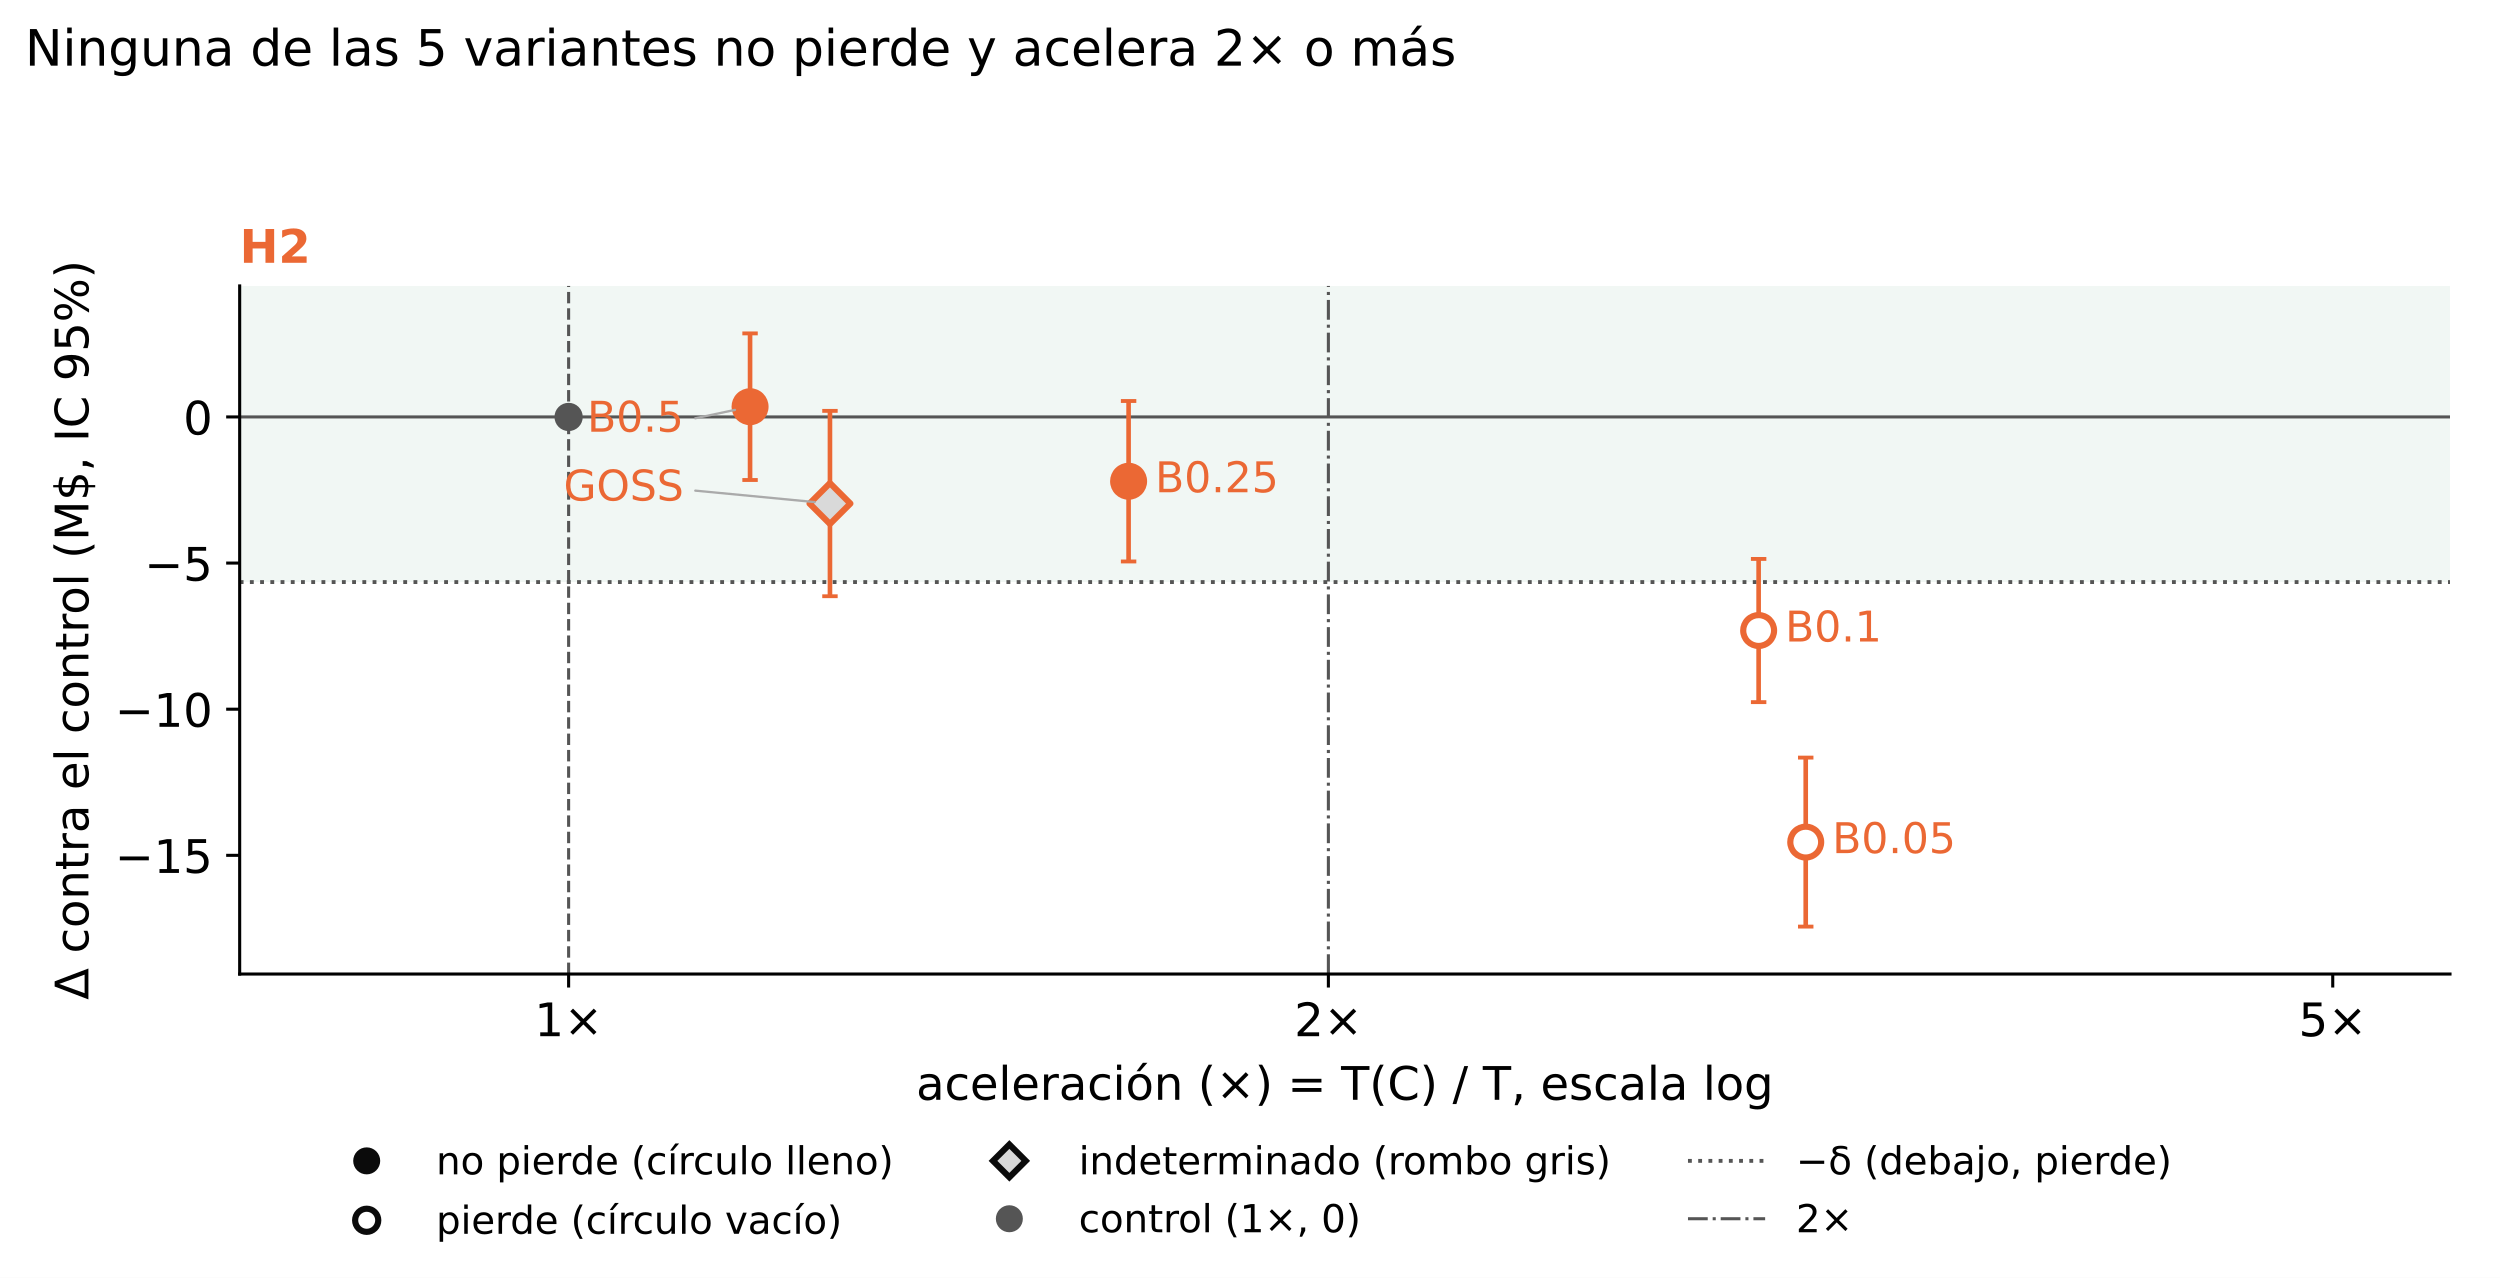
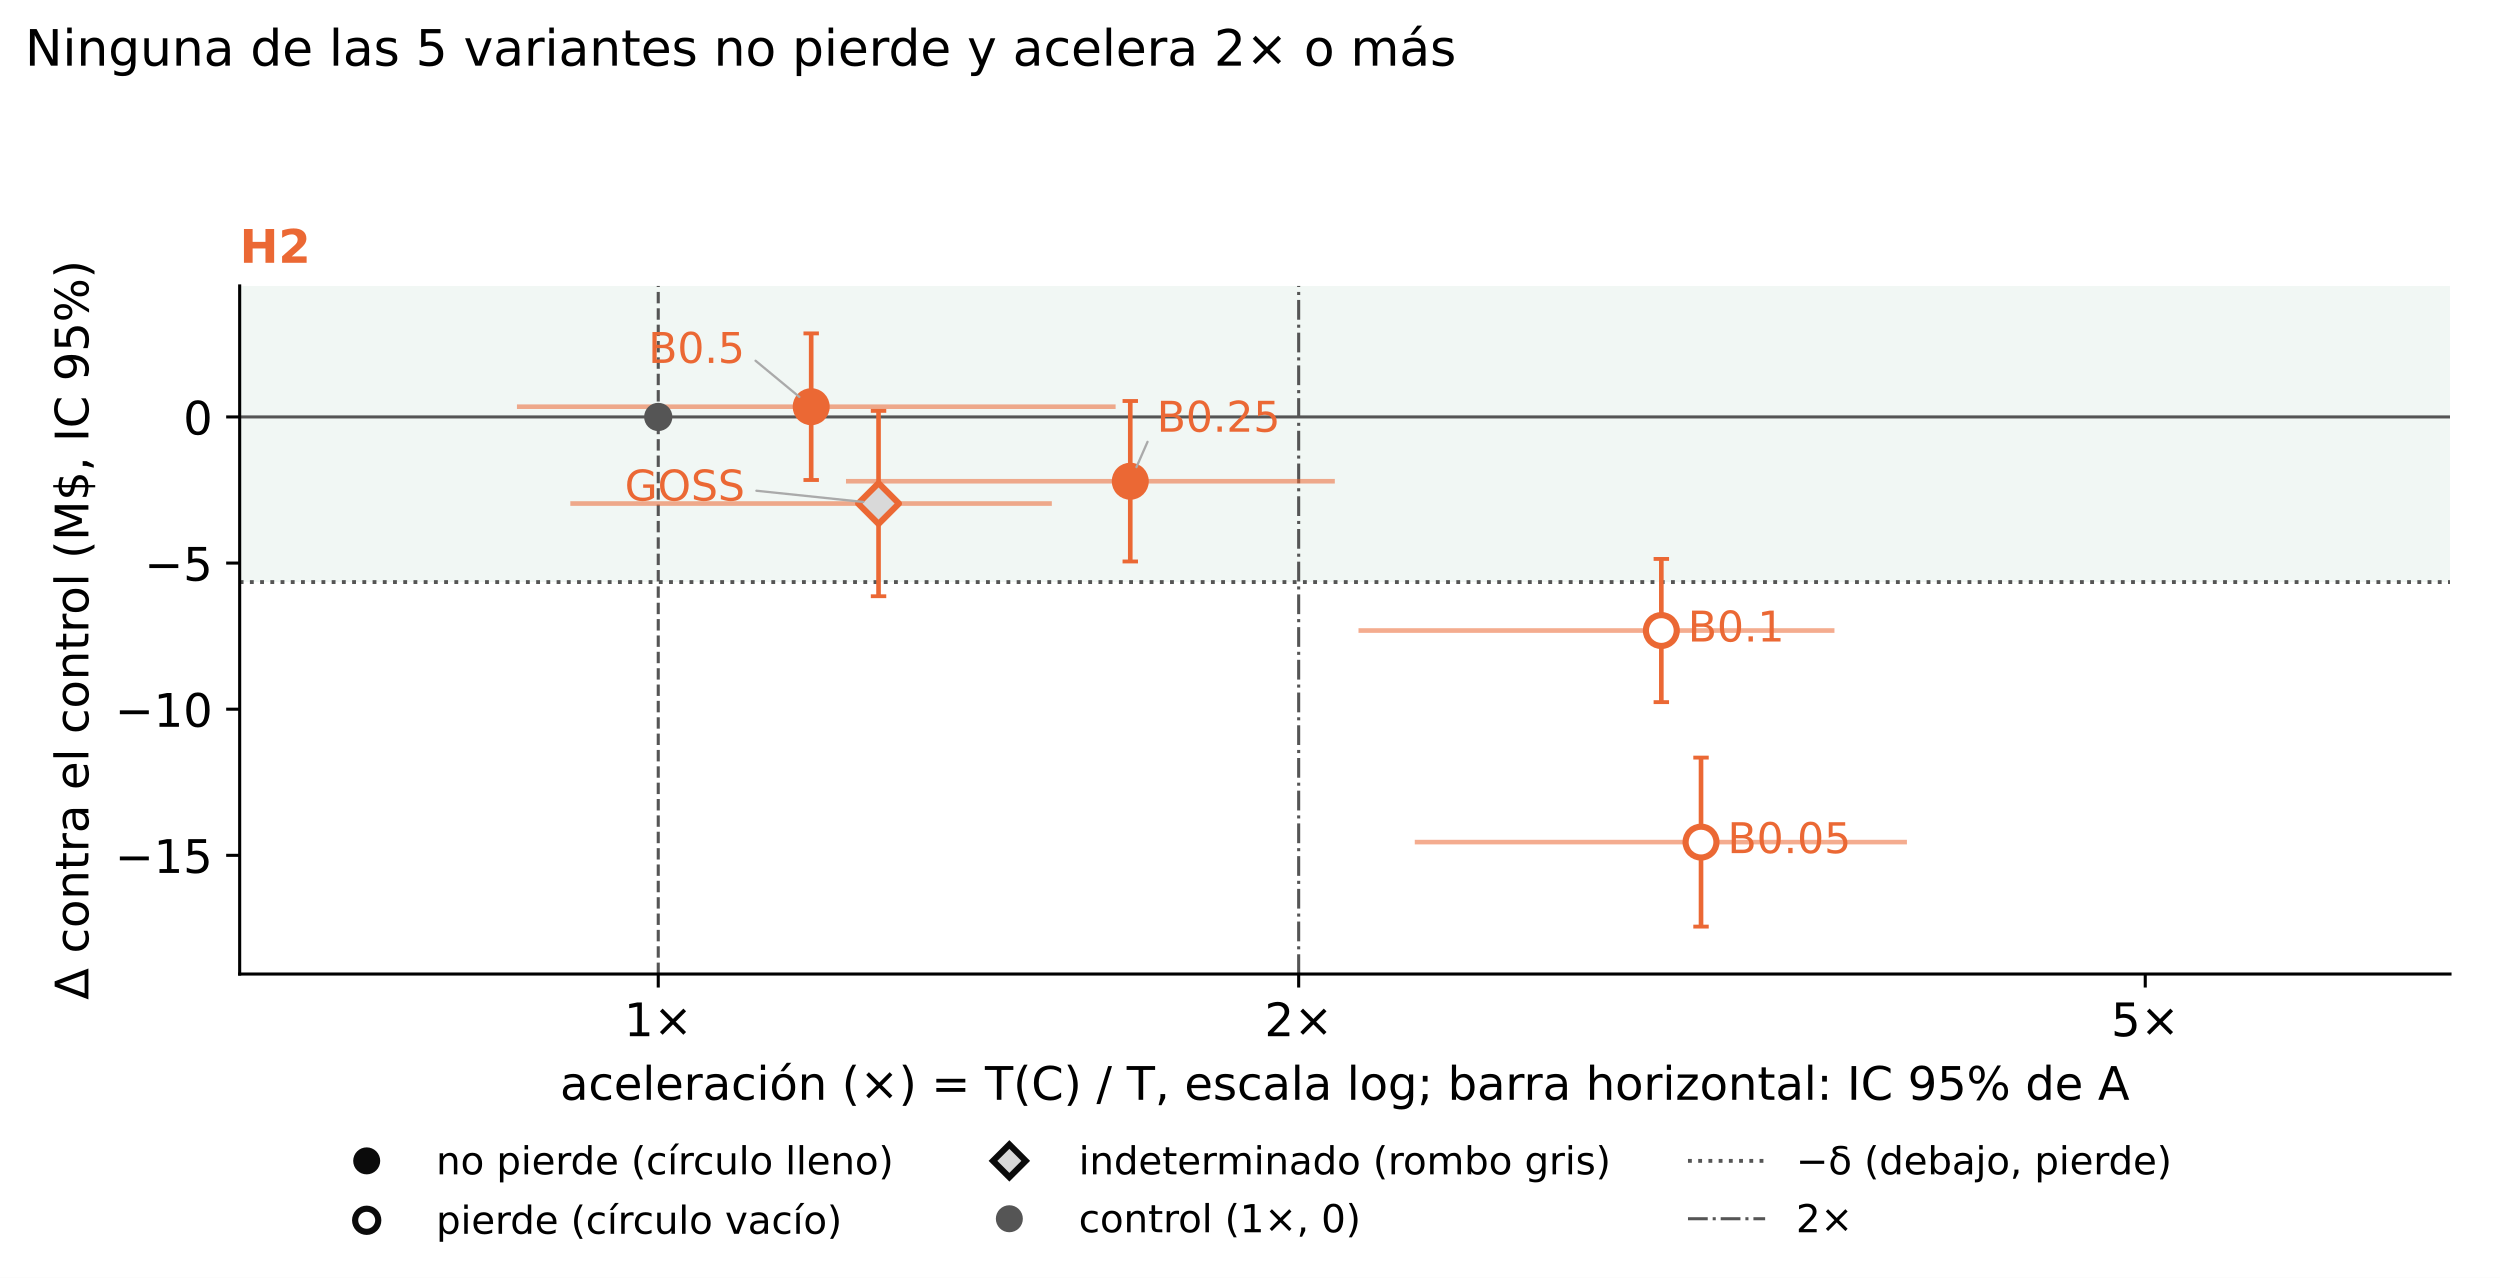
<svg xmlns="http://www.w3.org/2000/svg" xmlns:xlink="http://www.w3.org/1999/xlink" width="648pt" height="331.2pt" viewBox="0 0 648 331.2" version="1.1">
  <defs>
    <style type="text/css">*{stroke-linejoin: round; stroke-linecap: butt}</style>
  </defs>
  <g id="figure_1">
    <g id="patch_1">
      <path d="M 0 331.2  L 648 331.2  L 648 0  L 0 0  z " style="fill: #ffffff" />
    </g>
    <g id="axes_1">
      <g id="patch_2">
        <path d="M 62.123 252.469  L 635.04 252.469  L 635.04 74.112  L 62.123 74.112  z " style="fill: #ffffff" />
      </g>
      <g id="patch_3">
        <path d="M 62.123 150.869  L 635.04 150.869  L 635.04 74.112  L 62.123 74.112  z " clip-path="url(#p1cb5c2d19a)" style="fill: #2e8b57; opacity: 0.07" />
      </g>
      <g id="matplotlib.axis_1">
        <g id="xtick_1">
          <g id="line2d_1">
            <defs>
              <path id="mc2c56ff025" d="M 0 0  L 0 3.5  " style="stroke: #000000; stroke-width: 0.8" />
            </defs>
            <g>
-               <use xlink:href="#mc2c56ff025" x="147.386" y="252.469" style="stroke: #000000; stroke-width: 0.8" />
+               <use xlink:href="#mc2c56ff025" x="170.619" y="252.469" style="stroke: #000000; stroke-width: 0.8" />
            </g>
          </g>
          <g id="text_1">
-             <text style="font-size: 12px; font-family: 'DejaVu Sans', 'Bitstream Vera Sans', 'Computer Modern Sans Serif', 'Lucida Grande', 'Verdana', 'Geneva', 'Lucid', 'Arial', 'Helvetica', 'Avant Garde', sans-serif; text-anchor: middle" x="147.386" y="268.586" transform="rotate(-0 147.386 268.5864)">1×</text>
+             <text style="font-size: 12px; font-family: 'DejaVu Sans', 'Bitstream Vera Sans', 'Computer Modern Sans Serif', 'Lucida Grande', 'Verdana', 'Geneva', 'Lucid', 'Arial', 'Helvetica', 'Avant Garde', sans-serif; text-anchor: middle" x="170.619" y="268.586" transform="rotate(-0 170.6188 268.5864)">1×</text>
          </g>
        </g>
        <g id="xtick_2">
          <g id="line2d_2">
            <g>
-               <use xlink:href="#mc2c56ff025" x="344.317" y="252.469" style="stroke: #000000; stroke-width: 0.8" />
+               <use xlink:href="#mc2c56ff025" x="336.615" y="252.469" style="stroke: #000000; stroke-width: 0.8" />
            </g>
          </g>
          <g id="text_2">
-             <text style="font-size: 12px; font-family: 'DejaVu Sans', 'Bitstream Vera Sans', 'Computer Modern Sans Serif', 'Lucida Grande', 'Verdana', 'Geneva', 'Lucid', 'Arial', 'Helvetica', 'Avant Garde', sans-serif; text-anchor: middle" x="344.317" y="268.586" transform="rotate(-0 344.317 268.5864)">2×</text>
+             <text style="font-size: 12px; font-family: 'DejaVu Sans', 'Bitstream Vera Sans', 'Computer Modern Sans Serif', 'Lucida Grande', 'Verdana', 'Geneva', 'Lucid', 'Arial', 'Helvetica', 'Avant Garde', sans-serif; text-anchor: middle" x="336.615" y="268.586" transform="rotate(-0 336.6147 268.5864)">2×</text>
          </g>
        </g>
        <g id="xtick_3">
          <g id="line2d_3">
            <g>
-               <use xlink:href="#mc2c56ff025" x="604.646" y="252.469" style="stroke: #000000; stroke-width: 0.8" />
+               <use xlink:href="#mc2c56ff025" x="556.049" y="252.469" style="stroke: #000000; stroke-width: 0.8" />
            </g>
          </g>
          <g id="text_3">
-             <text style="font-size: 12px; font-family: 'DejaVu Sans', 'Bitstream Vera Sans', 'Computer Modern Sans Serif', 'Lucida Grande', 'Verdana', 'Geneva', 'Lucid', 'Arial', 'Helvetica', 'Avant Garde', sans-serif; text-anchor: middle" x="604.646" y="268.586" transform="rotate(-0 604.6457 268.5864)">5×</text>
+             <text style="font-size: 12px; font-family: 'DejaVu Sans', 'Bitstream Vera Sans', 'Computer Modern Sans Serif', 'Lucida Grande', 'Verdana', 'Geneva', 'Lucid', 'Arial', 'Helvetica', 'Avant Garde', sans-serif; text-anchor: middle" x="556.049" y="268.586" transform="rotate(-0 556.0493 268.5864)">5×</text>
          </g>
        </g>
        <g id="text_4">
-           <text style="font-size: 12px; font-family: 'DejaVu Sans', 'Bitstream Vera Sans', 'Computer Modern Sans Serif', 'Lucida Grande', 'Verdana', 'Geneva', 'Lucid', 'Arial', 'Helvetica', 'Avant Garde', sans-serif; text-anchor: middle" x="348.581" y="285.067" transform="rotate(-0 348.5814 285.0673)">aceleración (×) = T(C) / T, escala log</text>
+           <text style="font-size: 12px; font-family: 'DejaVu Sans', 'Bitstream Vera Sans', 'Computer Modern Sans Serif', 'Lucida Grande', 'Verdana', 'Geneva', 'Lucid', 'Arial', 'Helvetica', 'Avant Garde', sans-serif; text-anchor: middle" x="348.581" y="285.067" transform="rotate(-0 348.5814 285.0673)">aceleración (×) = T(C) / T, escala log; barra horizontal: IC 95% de A</text>
        </g>
      </g>
      <g id="matplotlib.axis_2">
        <g id="ytick_1">
          <g id="line2d_4">
            <defs>
              <path id="m306bc90975" d="M 0 0  L -3.5 0  " style="stroke: #000000; stroke-width: 0.8" />
            </defs>
            <g>
              <use xlink:href="#m306bc90975" x="62.123" y="221.698" style="stroke: #000000; stroke-width: 0.8" />
            </g>
          </g>
          <g id="text_5">
            <text style="font-size: 12px; font-family: 'DejaVu Sans', 'Bitstream Vera Sans', 'Computer Modern Sans Serif', 'Lucida Grande', 'Verdana', 'Geneva', 'Lucid', 'Arial', 'Helvetica', 'Avant Garde', sans-serif; text-anchor: end" x="55.123" y="226.256" transform="rotate(-0 55.12281 226.2565)">−15</text>
          </g>
        </g>
        <g id="ytick_2">
          <g id="line2d_5">
            <g>
              <use xlink:href="#m306bc90975" x="62.123" y="183.823" style="stroke: #000000; stroke-width: 0.8" />
            </g>
          </g>
          <g id="text_6">
            <text style="font-size: 12px; font-family: 'DejaVu Sans', 'Bitstream Vera Sans', 'Computer Modern Sans Serif', 'Lucida Grande', 'Verdana', 'Geneva', 'Lucid', 'Arial', 'Helvetica', 'Avant Garde', sans-serif; text-anchor: end" x="55.123" y="188.382" transform="rotate(-0 55.12281 188.3816)">−10</text>
          </g>
        </g>
        <g id="ytick_3">
          <g id="line2d_6">
            <g>
              <use xlink:href="#m306bc90975" x="62.123" y="145.948" style="stroke: #000000; stroke-width: 0.8" />
            </g>
          </g>
          <g id="text_7">
            <text style="font-size: 12px; font-family: 'DejaVu Sans', 'Bitstream Vera Sans', 'Computer Modern Sans Serif', 'Lucida Grande', 'Verdana', 'Geneva', 'Lucid', 'Arial', 'Helvetica', 'Avant Garde', sans-serif; text-anchor: end" x="55.123" y="150.507" transform="rotate(-0 55.12281 150.5066)">−5</text>
          </g>
        </g>
        <g id="ytick_4">
          <g id="line2d_7">
            <g>
              <use xlink:href="#m306bc90975" x="62.123" y="108.073" style="stroke: #000000; stroke-width: 0.8" />
            </g>
          </g>
          <g id="text_8">
            <text style="font-size: 12px; font-family: 'DejaVu Sans', 'Bitstream Vera Sans', 'Computer Modern Sans Serif', 'Lucida Grande', 'Verdana', 'Geneva', 'Lucid', 'Arial', 'Helvetica', 'Avant Garde', sans-serif; text-anchor: end" x="55.123" y="112.632" transform="rotate(-0 55.12281 112.6317)">0</text>
          </g>
        </g>
        <g id="text_9">
          <text style="font-size: 12px; font-family: 'DejaVu Sans', 'Bitstream Vera Sans', 'Computer Modern Sans Serif', 'Lucida Grande', 'Verdana', 'Geneva', 'Lucid', 'Arial', 'Helvetica', 'Avant Garde', sans-serif; text-anchor: middle" x="22.914" y="163.291" transform="rotate(-90 22.91437 163.2907)">Δ contra el control (M$, IC 95%)</text>
        </g>
      </g>
      <g id="line2d_8">
        <path d="M 62.123 108.073  L 635.04 108.073  " clip-path="url(#p1cb5c2d19a)" style="fill: none; stroke: #555555; stroke-width: 0.8; stroke-linecap: square" />
      </g>
      <g id="line2d_9">
        <path d="M 62.123 150.869  L 635.04 150.869  " clip-path="url(#p1cb5c2d19a)" style="fill: none; stroke-dasharray: 1,1.65; stroke-dashoffset: 0; stroke: #555555" />
      </g>
      <g id="line2d_10">
-         <path d="M 147.386 252.469  L 147.386 74.112  " clip-path="url(#p1cb5c2d19a)" style="fill: none; stroke-dasharray: 2.96,1.28; stroke-dashoffset: 0; stroke: #555555; stroke-width: 0.8" />
+         <path d="M 170.619 252.469  L 170.619 74.112  " clip-path="url(#p1cb5c2d19a)" style="fill: none; stroke-dasharray: 2.96,1.28; stroke-dashoffset: 0; stroke: #555555; stroke-width: 0.8" />
      </g>
      <g id="line2d_11">
-         <path d="M 344.317 252.469  L 344.317 74.112  " clip-path="url(#p1cb5c2d19a)" style="fill: none; stroke-dasharray: 5.12,1.28,0.8,1.28; stroke-dashoffset: 0; stroke: #555555; stroke-width: 0.8" />
+         <path d="M 336.615 252.469  L 336.615 74.112  " clip-path="url(#p1cb5c2d19a)" style="fill: none; stroke-dasharray: 5.12,1.28,0.8,1.28; stroke-dashoffset: 0; stroke: #555555; stroke-width: 0.8" />
      </g>
      <g id="LineCollection_1">
-         <path d="M 468.043 240.169  L 468.043 196.372  " clip-path="url(#p1cb5c2d19a)" style="fill: none; stroke: #eb6834; stroke-width: 1.2" />
+         <path d="M 366.708 218.27  L 494.276 218.27  " clip-path="url(#p1cb5c2d19a)" style="fill: none; stroke: #eb6834; stroke-opacity: 0.55; stroke-width: 1.2" />
+       </g>
+       <g id="LineCollection_2">
+         <path d="M 440.905 240.169  L 440.905 196.372  " clip-path="url(#p1cb5c2d19a)" style="fill: none; stroke: #eb6834; stroke-width: 1.2" />
      </g>
      <g id="line2d_12">
        <defs>
          <path id="mdf15de24ac" d="M 2 0  L -2 -0  " style="stroke: #eb6834" />
        </defs>
        <g clip-path="url(#p1cb5c2d19a)">
-           <use xlink:href="#mdf15de24ac" x="468.043" y="240.169" style="fill: #eb6834; stroke: #eb6834" />
+           <use xlink:href="#mdf15de24ac" x="440.905" y="240.169" style="fill: #eb6834; stroke: #eb6834" />
        </g>
      </g>
      <g id="line2d_13">
        <g clip-path="url(#p1cb5c2d19a)">
-           <use xlink:href="#mdf15de24ac" x="468.043" y="196.372" style="fill: #eb6834; stroke: #eb6834" />
-         </g>
-       </g>
-       <g id="LineCollection_2">
-         <path d="M 455.838 181.987  L 455.838 144.877  " clip-path="url(#p1cb5c2d19a)" style="fill: none; stroke: #eb6834; stroke-width: 1.2" />
+           <use xlink:href="#mdf15de24ac" x="440.905" y="196.372" style="fill: #eb6834; stroke: #eb6834" />
+         </g>
+       </g>
+       <g id="LineCollection_3">
+         <path d="M 352.12 163.432  L 475.489 163.432  " clip-path="url(#p1cb5c2d19a)" style="fill: none; stroke: #eb6834; stroke-opacity: 0.55; stroke-width: 1.2" />
+       </g>
+       <g id="LineCollection_4">
+         <path d="M 430.617 181.987  L 430.617 144.877  " clip-path="url(#p1cb5c2d19a)" style="fill: none; stroke: #eb6834; stroke-width: 1.2" />
      </g>
      <g id="line2d_14">
        <g clip-path="url(#p1cb5c2d19a)">
-           <use xlink:href="#mdf15de24ac" x="455.838" y="181.987" style="fill: #eb6834; stroke: #eb6834" />
+           <use xlink:href="#mdf15de24ac" x="430.617" y="181.987" style="fill: #eb6834; stroke: #eb6834" />
        </g>
      </g>
      <g id="line2d_15">
        <g clip-path="url(#p1cb5c2d19a)">
-           <use xlink:href="#mdf15de24ac" x="455.838" y="144.877" style="fill: #eb6834; stroke: #eb6834" />
-         </g>
-       </g>
-       <g id="LineCollection_3">
-         <path d="M 292.533 145.54  L 292.533 103.936  " clip-path="url(#p1cb5c2d19a)" style="fill: none; stroke: #eb6834; stroke-width: 1.2" />
+           <use xlink:href="#mdf15de24ac" x="430.617" y="144.877" style="fill: #eb6834; stroke: #eb6834" />
+         </g>
+       </g>
+       <g id="LineCollection_5">
+         <path d="M 219.282 124.738  L 345.985 124.738  " clip-path="url(#p1cb5c2d19a)" style="fill: none; stroke: #eb6834; stroke-opacity: 0.55; stroke-width: 1.2" />
+       </g>
+       <g id="LineCollection_6">
+         <path d="M 292.966 145.54  L 292.966 103.936  " clip-path="url(#p1cb5c2d19a)" style="fill: none; stroke: #eb6834; stroke-width: 1.2" />
      </g>
      <g id="line2d_16">
        <g clip-path="url(#p1cb5c2d19a)">
-           <use xlink:href="#mdf15de24ac" x="292.533" y="145.54" style="fill: #eb6834; stroke: #eb6834" />
+           <use xlink:href="#mdf15de24ac" x="292.966" y="145.54" style="fill: #eb6834; stroke: #eb6834" />
        </g>
      </g>
      <g id="line2d_17">
        <g clip-path="url(#p1cb5c2d19a)">
-           <use xlink:href="#mdf15de24ac" x="292.533" y="103.936" style="fill: #eb6834; stroke: #eb6834" />
-         </g>
-       </g>
-       <g id="LineCollection_4">
-         <path d="M 215.125 154.544  L 215.125 106.494  " clip-path="url(#p1cb5c2d19a)" style="fill: none; stroke: #eb6834; stroke-width: 1.2" />
+           <use xlink:href="#mdf15de24ac" x="292.966" y="103.936" style="fill: #eb6834; stroke: #eb6834" />
+         </g>
+       </g>
+       <g id="LineCollection_7">
+         <path d="M 147.828 130.519  L 272.637 130.519  " clip-path="url(#p1cb5c2d19a)" style="fill: none; stroke: #eb6834; stroke-opacity: 0.55; stroke-width: 1.2" />
+       </g>
+       <g id="LineCollection_8">
+         <path d="M 227.717 154.544  L 227.717 106.494  " clip-path="url(#p1cb5c2d19a)" style="fill: none; stroke: #eb6834; stroke-width: 1.2" />
      </g>
      <g id="line2d_18">
        <g clip-path="url(#p1cb5c2d19a)">
-           <use xlink:href="#mdf15de24ac" x="215.125" y="154.544" style="fill: #eb6834; stroke: #eb6834" />
+           <use xlink:href="#mdf15de24ac" x="227.717" y="154.544" style="fill: #eb6834; stroke: #eb6834" />
        </g>
      </g>
      <g id="line2d_19">
        <g clip-path="url(#p1cb5c2d19a)">
-           <use xlink:href="#mdf15de24ac" x="215.125" y="106.494" style="fill: #eb6834; stroke: #eb6834" />
-         </g>
-       </g>
-       <g id="LineCollection_5">
-         <path d="M 194.414 124.421  L 194.414 86.413  " clip-path="url(#p1cb5c2d19a)" style="fill: none; stroke: #eb6834; stroke-width: 1.2" />
+           <use xlink:href="#mdf15de24ac" x="227.717" y="106.494" style="fill: #eb6834; stroke: #eb6834" />
+         </g>
+       </g>
+       <g id="LineCollection_9">
+         <path d="M 133.992 105.417  L 289.167 105.417  " clip-path="url(#p1cb5c2d19a)" style="fill: none; stroke: #eb6834; stroke-opacity: 0.55; stroke-width: 1.2" />
+       </g>
+       <g id="LineCollection_10">
+         <path d="M 210.259 124.421  L 210.259 86.413  " clip-path="url(#p1cb5c2d19a)" style="fill: none; stroke: #eb6834; stroke-width: 1.2" />
      </g>
      <g id="line2d_20">
        <g clip-path="url(#p1cb5c2d19a)">
-           <use xlink:href="#mdf15de24ac" x="194.414" y="124.421" style="fill: #eb6834; stroke: #eb6834" />
+           <use xlink:href="#mdf15de24ac" x="210.259" y="124.421" style="fill: #eb6834; stroke: #eb6834" />
        </g>
      </g>
      <g id="line2d_21">
        <g clip-path="url(#p1cb5c2d19a)">
-           <use xlink:href="#mdf15de24ac" x="194.414" y="86.413" style="fill: #eb6834; stroke: #eb6834" />
+           <use xlink:href="#mdf15de24ac" x="210.259" y="86.413" style="fill: #eb6834; stroke: #eb6834" />
        </g>
      </g>
      <g id="patch_4">
        <path d="M 62.123 252.469  L 62.123 74.112  " style="fill: none; stroke: #000000; stroke-width: 0.8; stroke-linejoin: miter; stroke-linecap: square" />
      </g>
      <g id="patch_5">
        <path d="M 62.123 252.469  L 635.04 252.469  " style="fill: none; stroke: #000000; stroke-width: 0.8; stroke-linejoin: miter; stroke-linecap: square" />
      </g>
      <g id="PathCollection_1">
        <defs>
          <path id="m2eedf08819" d="M 0 3.162  C 0.839 3.162 1.643 2.829 2.236 2.236  C 2.829 1.643 3.162 0.839 3.162 0  C 3.162 -0.839 2.829 -1.643 2.236 -2.236  C 1.643 -2.829 0.839 -3.162 0 -3.162  C -0.839 -3.162 -1.643 -2.829 -2.236 -2.236  C -2.829 -1.643 -3.162 -0.839 -3.162 0  C -3.162 0.839 -2.829 1.643 -2.236 2.236  C -1.643 2.829 -0.839 3.162 0 3.162  z " style="stroke: #555555" />
        </defs>
        <g clip-path="url(#p1cb5c2d19a)">
-           <use xlink:href="#m2eedf08819" x="147.386" y="108.073" style="fill: #555555; stroke: #555555" />
+           <use xlink:href="#m2eedf08819" x="170.619" y="108.073" style="fill: #555555; stroke: #555555" />
        </g>
      </g>
      <g id="PathCollection_2">
        <defs>
          <path id="m6da2d9c48b" d="M 0 4  C 1.061 4 2.078 3.579 2.828 2.828  C 3.579 2.078 4 1.061 4 0  C 4 -1.061 3.579 -2.078 2.828 -2.828  C 2.078 -3.579 1.061 -4 0 -4  C -1.061 -4 -2.078 -3.579 -2.828 -2.828  C -3.579 -2.078 -4 -1.061 -4 0  C -4 1.061 -3.579 2.078 -2.828 2.828  C -2.078 3.579 -1.061 4 0 4  z " style="stroke: #eb6834; stroke-width: 1.6" />
        </defs>
        <g clip-path="url(#p1cb5c2d19a)">
-           <use xlink:href="#m6da2d9c48b" x="468.043" y="218.27" style="fill: #ffffff; stroke: #eb6834; stroke-width: 1.6" />
+           <use xlink:href="#m6da2d9c48b" x="440.905" y="218.27" style="fill: #ffffff; stroke: #eb6834; stroke-width: 1.6" />
        </g>
      </g>
      <g id="PathCollection_3">
        <g clip-path="url(#p1cb5c2d19a)">
-           <use xlink:href="#m6da2d9c48b" x="455.838" y="163.432" style="fill: #ffffff; stroke: #eb6834; stroke-width: 1.6" />
+           <use xlink:href="#m6da2d9c48b" x="430.617" y="163.432" style="fill: #ffffff; stroke: #eb6834; stroke-width: 1.6" />
        </g>
      </g>
      <g id="PathCollection_4">
        <defs>
          <path id="mf4ef28741a" d="M 0 4  C 1.061 4 2.078 3.579 2.828 2.828  C 3.579 2.078 4 1.061 4 0  C 4 -1.061 3.579 -2.078 2.828 -2.828  C 2.078 -3.579 1.061 -4 0 -4  C -1.061 -4 -2.078 -3.579 -2.828 -2.828  C -3.579 -2.078 -4 -1.061 -4 0  C -4 1.061 -3.579 2.078 -2.828 2.828  C -2.078 3.579 -1.061 4 0 4  z " style="stroke: #eb6834; stroke-width: 1.6" />
        </defs>
        <g clip-path="url(#p1cb5c2d19a)">
-           <use xlink:href="#mf4ef28741a" x="292.533" y="124.738" style="fill: #eb6834; stroke: #eb6834; stroke-width: 1.6" />
+           <use xlink:href="#mf4ef28741a" x="292.966" y="124.738" style="fill: #eb6834; stroke: #eb6834; stroke-width: 1.6" />
        </g>
      </g>
      <g id="PathCollection_5">
        <defs>
          <path id="ma54678e25c" d="M -0 5.292  L 5.292 0  L 0 -5.292  L -5.292 -0  z " style="stroke: #eb6834; stroke-width: 1.6" />
        </defs>
        <g clip-path="url(#p1cb5c2d19a)">
-           <use xlink:href="#ma54678e25c" x="215.125" y="130.519" style="fill: #d9d9d9; stroke: #eb6834; stroke-width: 1.6" />
+           <use xlink:href="#ma54678e25c" x="227.717" y="130.519" style="fill: #d9d9d9; stroke: #eb6834; stroke-width: 1.6" />
        </g>
      </g>
      <g id="PathCollection_6">
        <g clip-path="url(#p1cb5c2d19a)">
-           <use xlink:href="#mf4ef28741a" x="194.414" y="105.417" style="fill: #eb6834; stroke: #eb6834; stroke-width: 1.6" />
+           <use xlink:href="#mf4ef28741a" x="210.259" y="105.417" style="fill: #eb6834; stroke: #eb6834; stroke-width: 1.6" />
        </g>
      </g>
      <g id="text_10">
-         <text style="font-size: 11px; font-family: 'DejaVu Sans', 'Bitstream Vera Sans', 'Computer Modern Sans Serif', 'Lucida Grande', 'Verdana', 'Geneva', 'Lucid', 'Arial', 'Helvetica', 'Avant Garde', sans-serif; text-anchor: start; fill: #eb6834" x="474.918" y="221.128" transform="rotate(-0 474.9181 221.1276)">B0.05</text>
+         <text style="font-size: 11px; font-family: 'DejaVu Sans', 'Bitstream Vera Sans', 'Computer Modern Sans Serif', 'Lucida Grande', 'Verdana', 'Geneva', 'Lucid', 'Arial', 'Helvetica', 'Avant Garde', sans-serif; text-anchor: start; fill: #eb6834" x="447.78" y="221.128" transform="rotate(-0 447.7801 221.1276)">B0.05</text>
      </g>
      <g id="text_11">
-         <text style="font-size: 11px; font-family: 'DejaVu Sans', 'Bitstream Vera Sans', 'Computer Modern Sans Serif', 'Lucida Grande', 'Verdana', 'Geneva', 'Lucid', 'Arial', 'Helvetica', 'Avant Garde', sans-serif; text-anchor: start; fill: #eb6834" x="462.713" y="166.289" transform="rotate(-0 462.7128 166.2895)">B0.1</text>
+         <text style="font-size: 11px; font-family: 'DejaVu Sans', 'Bitstream Vera Sans', 'Computer Modern Sans Serif', 'Lucida Grande', 'Verdana', 'Geneva', 'Lucid', 'Arial', 'Helvetica', 'Avant Garde', sans-serif; text-anchor: start; fill: #eb6834" x="437.492" y="166.289" transform="rotate(-0 437.4921 166.2895)">B0.1</text>
+       </g>
+       <g id="patch_6">
+         <path d="M 297.44 114.527  Q 296.005 117.802 294.57 121.076  " style="fill: none; stroke: #aaaaaa; stroke-width: 0.6; stroke-linecap: round" />
      </g>
      <g id="text_12">
-         <text style="font-size: 11px; font-family: 'DejaVu Sans', 'Bitstream Vera Sans', 'Computer Modern Sans Serif', 'Lucida Grande', 'Verdana', 'Geneva', 'Lucid', 'Arial', 'Helvetica', 'Avant Garde', sans-serif; text-anchor: start; fill: #eb6834" x="299.408" y="127.595" transform="rotate(-0 299.4085 127.5955)">B0.25</text>
-       </g>
-       <g id="patch_6">
-         <path d="M 180.224 127.173  Q 195.683 128.655 211.142 130.137  " style="fill: none; stroke: #aaaaaa; stroke-width: 0.6; stroke-linecap: round" />
+         <text style="font-size: 11px; font-family: 'DejaVu Sans', 'Bitstream Vera Sans', 'Computer Modern Sans Serif', 'Lucida Grande', 'Verdana', 'Geneva', 'Lucid', 'Arial', 'Helvetica', 'Avant Garde', sans-serif; text-anchor: start; fill: #eb6834" x="299.841" y="111.907" transform="rotate(-0 299.8407 111.9075)">B0.25</text>
+       </g>
+       <g id="patch_7">
+         <path d="M 196.065 127.2  Q 209.903 128.651 223.741 130.102  " style="fill: none; stroke: #aaaaaa; stroke-width: 0.6; stroke-linecap: round" />
      </g>
      <g id="text_13">
-         <text style="font-size: 11px; font-family: 'DejaVu Sans', 'Bitstream Vera Sans', 'Computer Modern Sans Serif', 'Lucida Grande', 'Verdana', 'Geneva', 'Lucid', 'Arial', 'Helvetica', 'Avant Garde', sans-serif; text-anchor: end; fill: #eb6834" x="177.227" y="129.743" transform="rotate(-0 177.2266 129.7432)">GOSS</text>
-       </g>
-       <g id="patch_7">
-         <path d="M 180.203 108.421  Q 185.354 107.332 190.504 106.244  " style="fill: none; stroke: #aaaaaa; stroke-width: 0.6; stroke-linecap: round" />
+         <text style="font-size: 11px; font-family: 'DejaVu Sans', 'Bitstream Vera Sans', 'Computer Modern Sans Serif', 'Lucida Grande', 'Verdana', 'Geneva', 'Lucid', 'Arial', 'Helvetica', 'Avant Garde', sans-serif; text-anchor: end; fill: #eb6834" x="193.072" y="129.743" transform="rotate(-0 193.072 129.7432)">GOSS</text>
+       </g>
+       <g id="patch_8">
+         <path d="M 195.839 93.501  Q 201.509 98.186 207.179 102.872  " style="fill: none; stroke: #aaaaaa; stroke-width: 0.6; stroke-linecap: round" />
      </g>
      <g id="text_14">
-         <text style="font-size: 11px; font-family: 'DejaVu Sans', 'Bitstream Vera Sans', 'Computer Modern Sans Serif', 'Lucida Grande', 'Verdana', 'Geneva', 'Lucid', 'Arial', 'Helvetica', 'Avant Garde', sans-serif; text-anchor: end; fill: #eb6834" x="177.227" y="111.907" transform="rotate(-0 177.2266 111.9075)">B0.5</text>
+         <text style="font-size: 11px; font-family: 'DejaVu Sans', 'Bitstream Vera Sans', 'Computer Modern Sans Serif', 'Lucida Grande', 'Verdana', 'Geneva', 'Lucid', 'Arial', 'Helvetica', 'Avant Garde', sans-serif; text-anchor: end; fill: #eb6834" x="193.072" y="94.072" transform="rotate(-0 193.072 94.07179)">B0.5</text>
      </g>
      <g id="text_15">
        <text style="font-weight: 700; font-size: 12px; font-family: 'DejaVu Sans', 'Bitstream Vera Sans', 'Computer Modern Sans Serif', 'Lucida Grande', 'Verdana', 'Geneva', 'Lucid', 'Arial', 'Helvetica', 'Avant Garde', sans-serif; text-anchor: start; fill: #eb6834" x="62.123" y="68.112" transform="rotate(-0 62.12281 68.11223)">H2</text>
      </g>
    </g>
    <g id="text_16">
      <text style="font-size: 13px; font-family: 'DejaVu Sans', 'Bitstream Vera Sans', 'Computer Modern Sans Serif', 'Lucida Grande', 'Verdana', 'Geneva', 'Lucid', 'Arial', 'Helvetica', 'Avant Garde', sans-serif; text-anchor: start" x="6.48" y="17.022" transform="rotate(-0 6.48 17.02197)">Ninguna de las 5 variantes no pierde y acelera 2× o más</text>
    </g>
    <g id="legend_1">
      <g id="line2d_22">
        <defs>
          <path id="md4cddb9764" d="M 0 3  C 0.796 3 1.559 2.684 2.121 2.121  C 2.684 1.559 3 0.796 3 0  C 3 -0.796 2.684 -1.559 2.121 -2.121  C 1.559 -2.684 0.796 -3 0 -3  C -0.796 -3 -1.559 -2.684 -2.121 -2.121  C -2.684 -1.559 -3 -0.796 -3 0  C -3 0.796 -2.684 1.559 -2.121 2.121  C -1.559 2.684 -0.796 3 0 3  z " style="stroke: #0b0b0b" />
        </defs>
        <g>
          <use xlink:href="#md4cddb9764" x="95.047" y="300.897" style="fill: #0b0b0b; stroke: #0b0b0b" />
        </g>
      </g>
      <g id="text_17">
        <text style="font-size: 10px; font-family: 'DejaVu Sans', 'Bitstream Vera Sans', 'Computer Modern Sans Serif', 'Lucida Grande', 'Verdana', 'Geneva', 'Lucid', 'Arial', 'Helvetica', 'Avant Garde', sans-serif; text-anchor: start" x="113.047" y="304.397" transform="rotate(-0 113.0469 304.3969)">no pierde (círculo lleno)</text>
      </g>
      <g id="line2d_23">
        <defs>
          <path id="m0360d71a9d" d="M 0 3  C 0.796 3 1.559 2.684 2.121 2.121  C 2.684 1.559 3 0.796 3 0  C 3 -0.796 2.684 -1.559 2.121 -2.121  C 1.559 -2.684 0.796 -3 0 -3  C -0.796 -3 -1.559 -2.684 -2.121 -2.121  C -2.684 -1.559 -3 -0.796 -3 0  C -3 0.796 -2.684 1.559 -2.121 2.121  C -1.559 2.684 -0.796 3 0 3  z " style="stroke: #0b0b0b; stroke-width: 1.6" />
        </defs>
        <g>
          <use xlink:href="#m0360d71a9d" x="95.047" y="316.298" style="fill: #ffffff; stroke: #0b0b0b; stroke-width: 1.6" />
        </g>
      </g>
      <g id="text_18">
        <text style="font-size: 10px; font-family: 'DejaVu Sans', 'Bitstream Vera Sans', 'Computer Modern Sans Serif', 'Lucida Grande', 'Verdana', 'Geneva', 'Lucid', 'Arial', 'Helvetica', 'Avant Garde', sans-serif; text-anchor: start" x="113.047" y="319.798" transform="rotate(-0 113.0469 319.7977)">pierde (círculo vacío)</text>
      </g>
      <g id="line2d_24">
        <defs>
          <path id="m40ad1e58ee" d="M -0 4.243  L 4.243 0  L 0 -4.243  L -4.243 -0  z " style="stroke: #0b0b0b; stroke-width: 1.6; stroke-linejoin: miter" />
        </defs>
        <g>
          <use xlink:href="#m40ad1e58ee" x="261.623" y="300.897" style="fill: #d9d9d9; stroke: #0b0b0b; stroke-width: 1.6; stroke-linejoin: miter" />
        </g>
      </g>
      <g id="text_19">
        <text style="font-size: 10px; font-family: 'DejaVu Sans', 'Bitstream Vera Sans', 'Computer Modern Sans Serif', 'Lucida Grande', 'Verdana', 'Geneva', 'Lucid', 'Arial', 'Helvetica', 'Avant Garde', sans-serif; text-anchor: start" x="279.623" y="304.397" transform="rotate(-0 279.6234 304.3969)">indeterminado (rombo gris)</text>
      </g>
      <g id="line2d_25">
        <defs>
          <path id="m25f2348f57" d="M 0 3  C 0.796 3 1.559 2.684 2.121 2.121  C 2.684 1.559 3 0.796 3 0  C 3 -0.796 2.684 -1.559 2.121 -2.121  C 1.559 -2.684 0.796 -3 0 -3  C -0.796 -3 -1.559 -2.684 -2.121 -2.121  C -2.684 -1.559 -3 -0.796 -3 0  C -3 0.796 -2.684 1.559 -2.121 2.121  C -1.559 2.684 -0.796 3 0 3  z " style="stroke: #555555" />
        </defs>
        <g>
          <use xlink:href="#m25f2348f57" x="261.623" y="315.898" style="fill: #555555; stroke: #555555" />
        </g>
      </g>
      <g id="text_20">
        <text style="font-size: 10px; font-family: 'DejaVu Sans', 'Bitstream Vera Sans', 'Computer Modern Sans Serif', 'Lucida Grande', 'Verdana', 'Geneva', 'Lucid', 'Arial', 'Helvetica', 'Avant Garde', sans-serif; text-anchor: start" x="279.623" y="319.398" transform="rotate(-0 279.6234 319.3977)">control (1×, 0)</text>
      </g>
      <g id="line2d_26">
        <path d="M 437.525 300.897  L 447.525 300.897  L 457.525 300.897  " style="fill: none; stroke-dasharray: 1,1.65; stroke-dashoffset: 0; stroke: #555555" />
      </g>
      <g id="text_21">
        <text style="font-size: 10px; font-family: 'DejaVu Sans', 'Bitstream Vera Sans', 'Computer Modern Sans Serif', 'Lucida Grande', 'Verdana', 'Geneva', 'Lucid', 'Arial', 'Helvetica', 'Avant Garde', sans-serif; text-anchor: start" x="465.525" y="304.397" transform="rotate(-0 465.525 304.3969)">−δ (debajo, pierde)</text>
      </g>
      <g id="line2d_27">
        <path d="M 437.525 315.898  L 447.525 315.898  L 457.525 315.898  " style="fill: none; stroke-dasharray: 5.12,1.28,0.8,1.28; stroke-dashoffset: 0; stroke: #555555; stroke-width: 0.8" />
      </g>
      <g id="text_22">
        <text style="font-size: 10px; font-family: 'DejaVu Sans', 'Bitstream Vera Sans', 'Computer Modern Sans Serif', 'Lucida Grande', 'Verdana', 'Geneva', 'Lucid', 'Arial', 'Helvetica', 'Avant Garde', sans-serif; text-anchor: start" x="465.525" y="319.398" transform="rotate(-0 465.525 319.3977)">2×</text>
      </g>
    </g>
  </g>
  <defs>
    <clipPath id="p1cb5c2d19a">
      <rect x="62.123" y="74.112" width="572.917" height="178.357" />
    </clipPath>
  </defs>
</svg>
